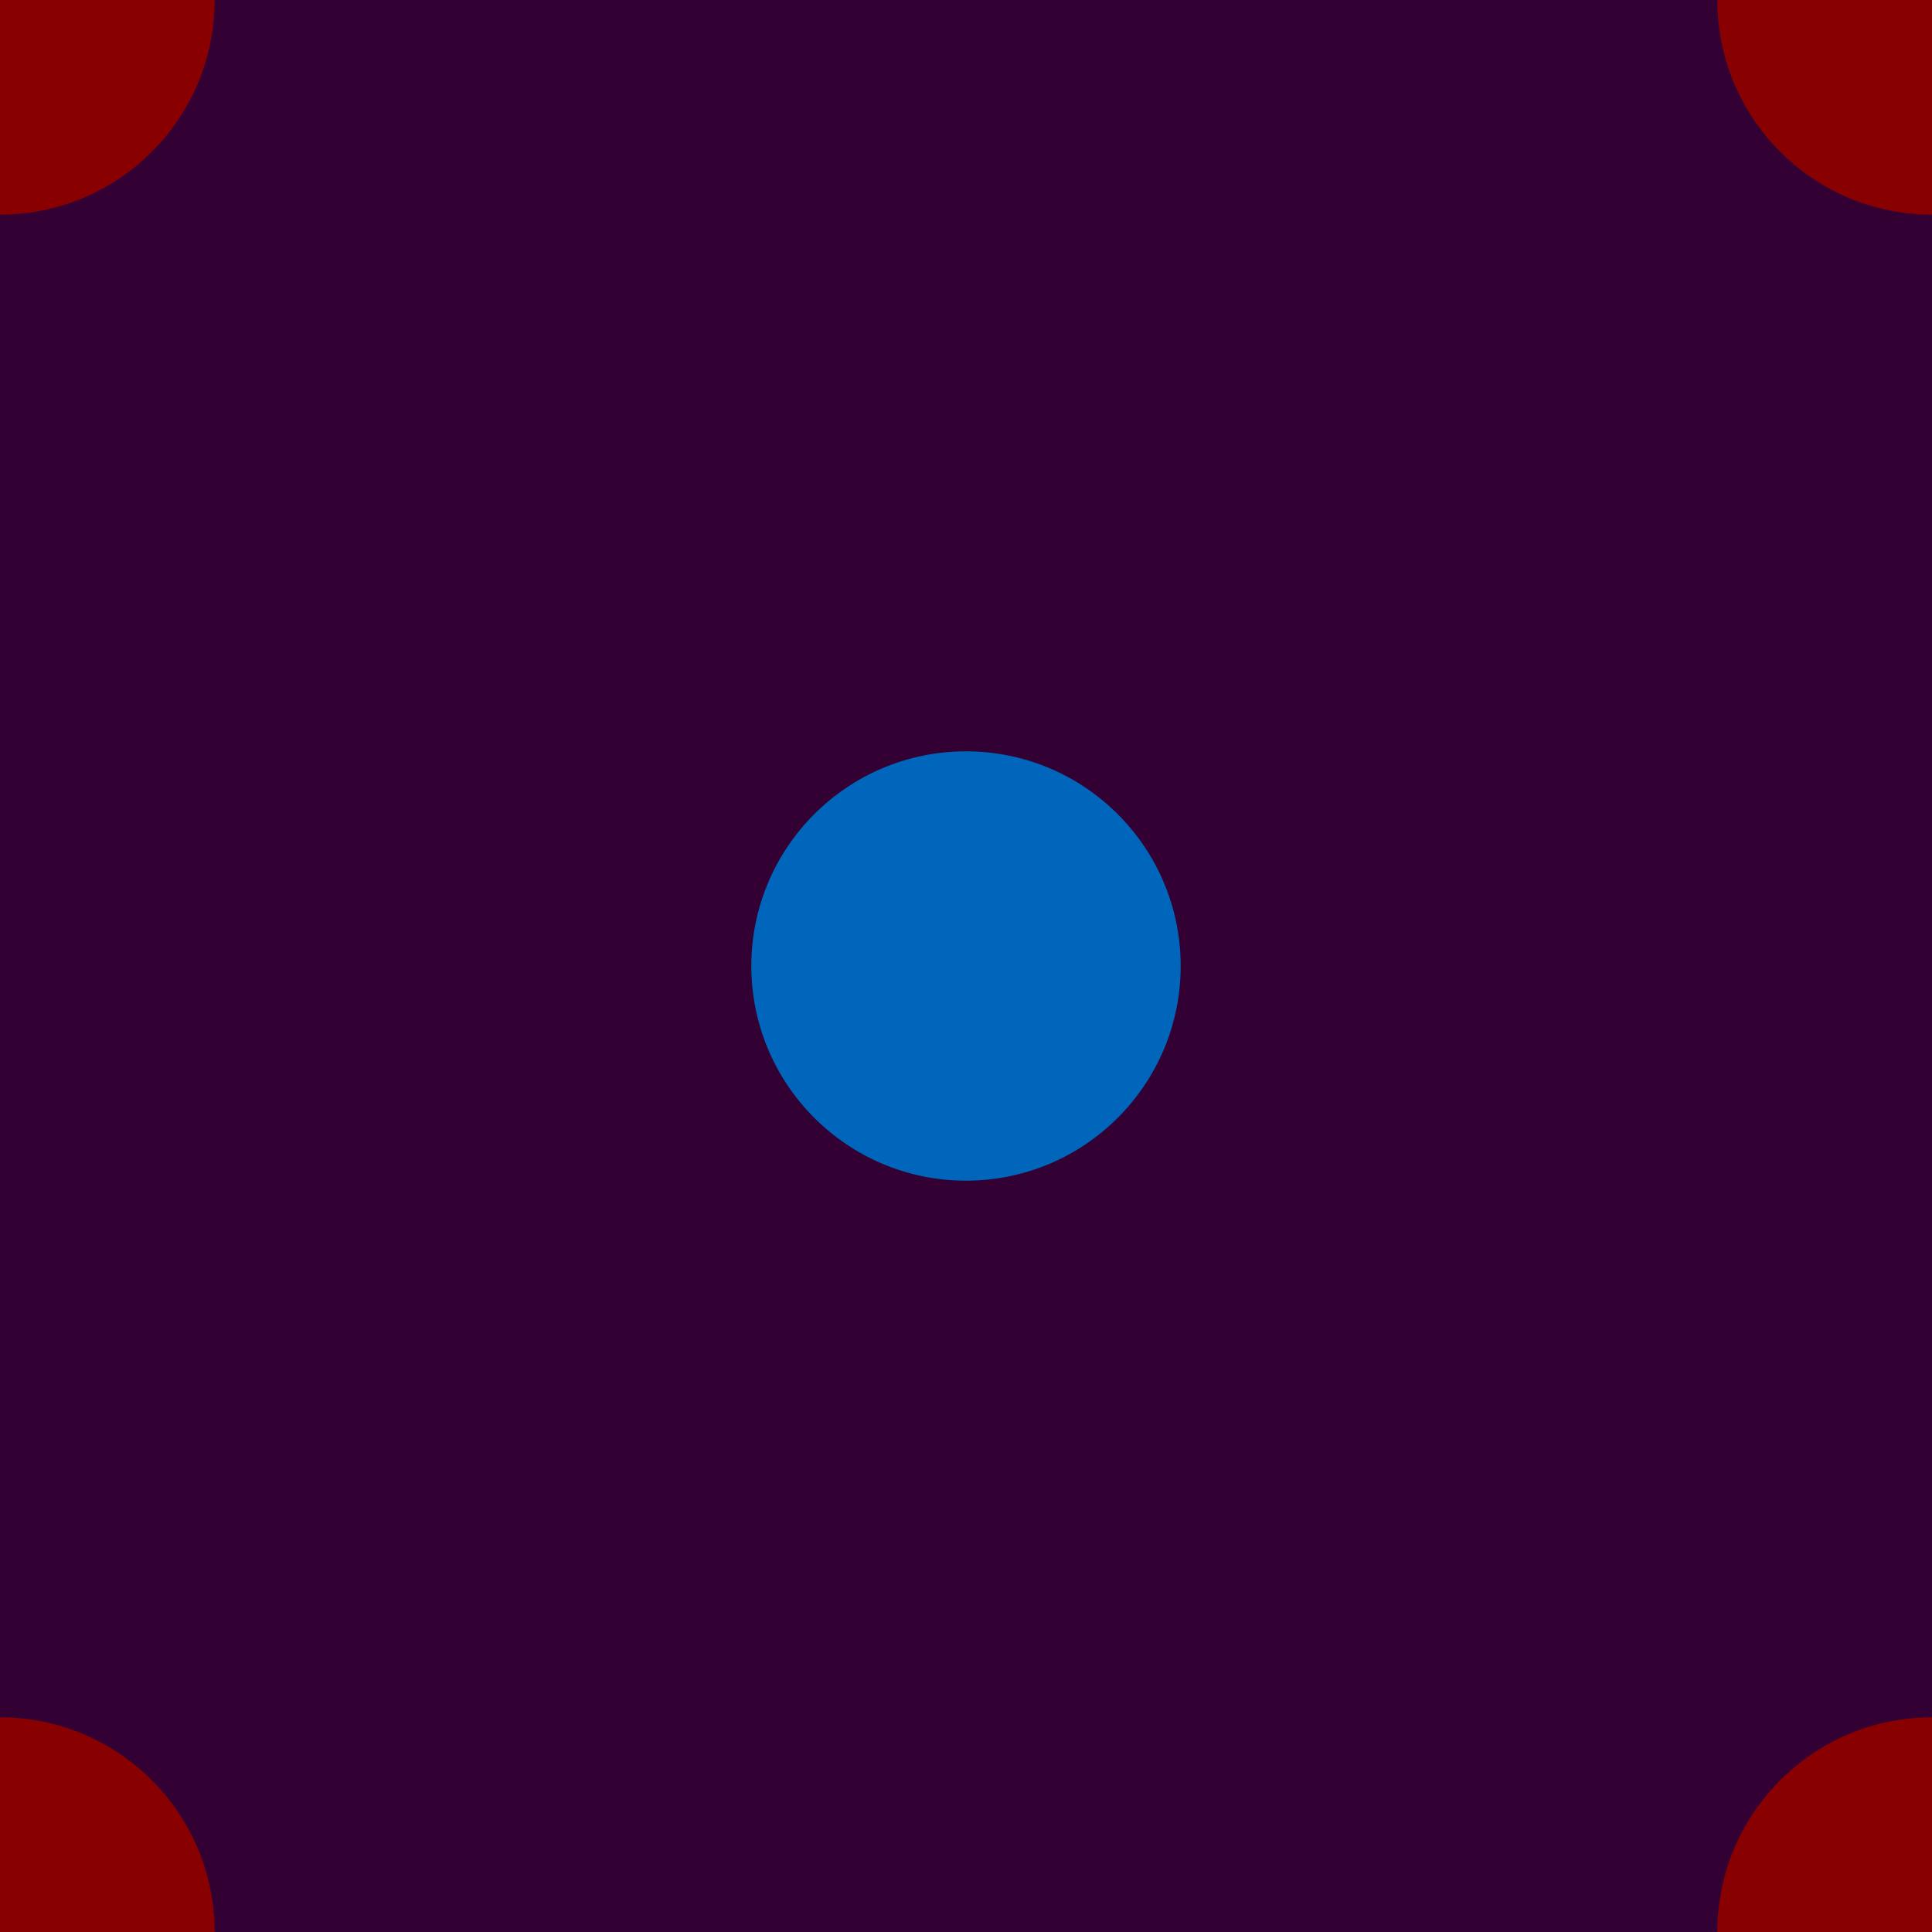
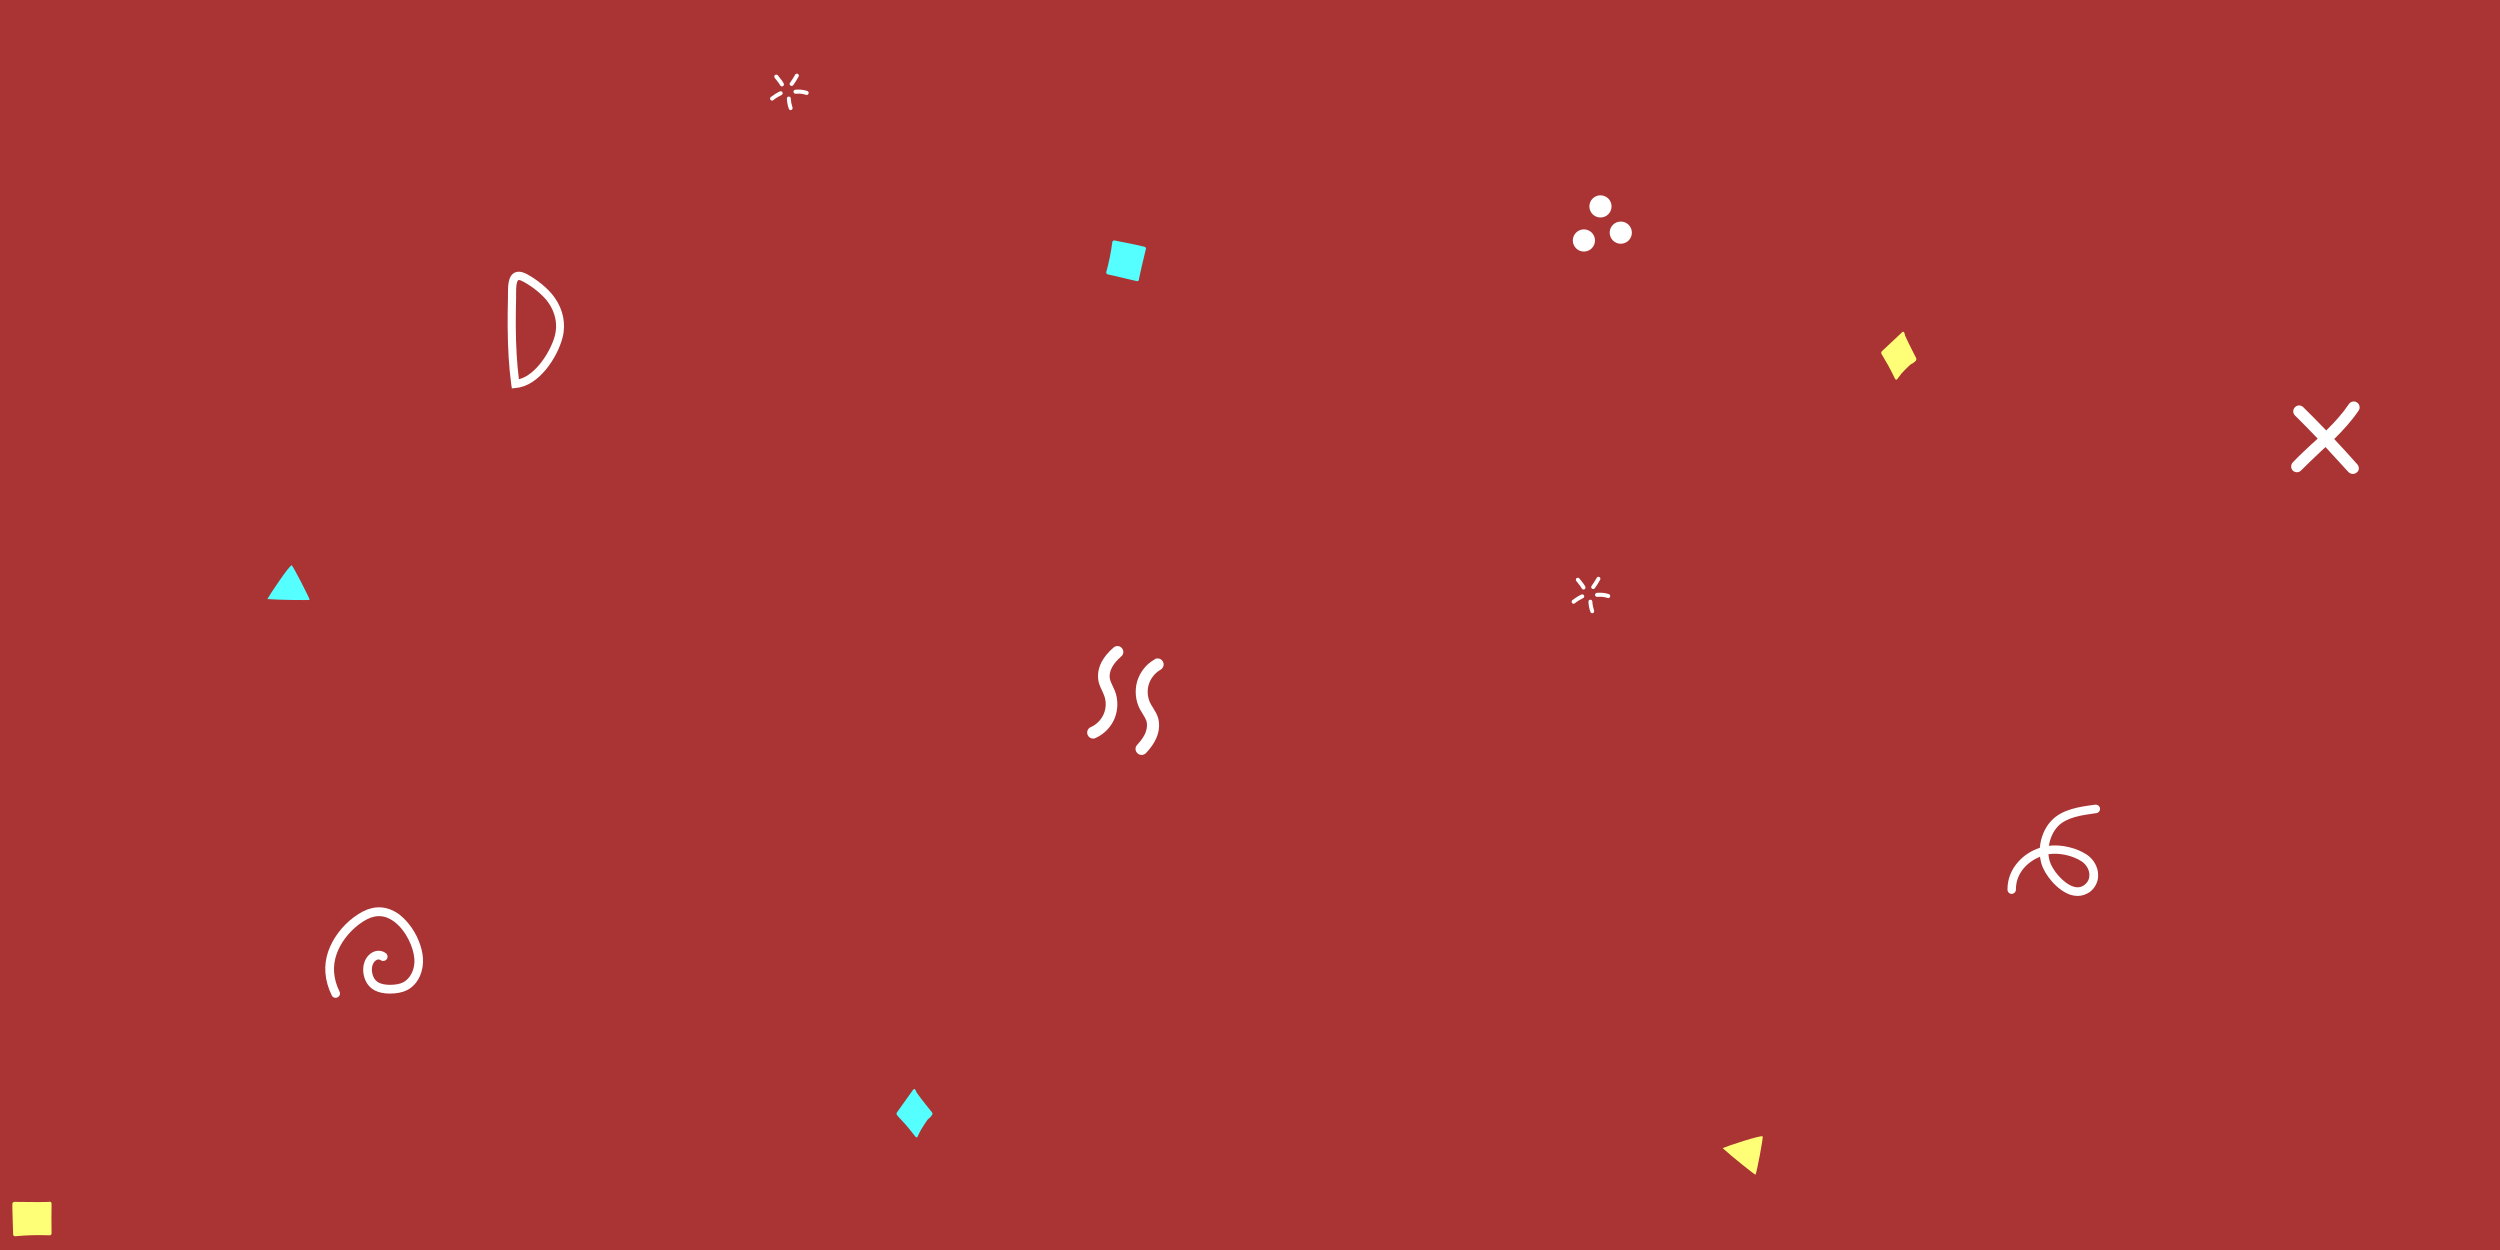
- <svg xmlns="http://www.w3.org/2000/svg" width="90" height="90" viewBox="0 0 90 90">
-   <rect fill="#330033" width="90" height="90" />
-   <circle fill="#06B" cx="45" cy="45" r="10" />
-   <g fill="#800" fill-opacity="1">
-     <circle cx="0" cy="90" r="10" />
-     <circle cx="90" cy="90" r="10" />
-     <circle cx="90" cy="0" r="10" />
-     <circle cx="0" cy="0" r="10" />
+ <svg xmlns="http://www.w3.org/2000/svg" width="300" height="150" viewBox="0 0 1600 800">
+   <rect fill="#aa3333" width="1600" height="800" />
+   <path fill="#FF7" d="M1102.5 734.8c2.5-1.2 24.8-8.6 25.6-7.5.5.7-3.9 23.8-4.6 24.5C1123.3 752.1 1107.5 739.5 1102.5 734.8zM1226.3 229.1c0-.1-4.9-9.4-7-14.2-.1-.3-.3-1.1-.4-1.6-.1-.4-.3-.7-.6-.9-.3-.2-.6-.1-.8.1l-13.1 12.3c0 0 0 0 0 0-.2.2-.3.5-.4.8 0 .3 0 .7.2 1 .1.1 1.4 2.5 2.1 3.6 2.4 3.7 6.5 12.1 6.5 12.2.2.3.4.5.7.6.3 0 .5-.1.7-.3 0 0 1.8-2.5 2.7-3.6 1.5-1.6 3-3.2 4.6-4.7 1.2-1.2 1.6-1.4 2.1-1.6.5-.3 1.1-.5 2.5-1.9C1226.5 230.4 1226.6 229.6 1226.3 229.1zM33 770.3C33 770.3 33 770.3 33 770.3c0-.7-.5-1.2-1.2-1.2-.1 0-.3 0-.4.1-1.6.2-14.3.1-22.2 0-.3 0-.6.1-.9.4-.2.2-.4.5-.4.9 0 .2 0 4.9.1 5.9l.4 13.6c0 .3.2.6.4.9.2.2.5.3.8.3 0 0 .1 0 .1 0 7.3-.7 14.7-.9 22-.6.3 0 .7-.1.9-.3.2-.2.4-.6.4-.9C32.9 783.3 32.9 776.2 33 770.3z" />
+   <path fill="#5ff" d="M171.1 383.4c1.3-2.5 14.3-22 15.6-21.6.8.3 11.5 21.2 11.5 22.1C198.1 384.2 177.9 384 171.1 383.4zM596.4 711.8c-.1-.1-6.7-8.2-9.7-12.5-.2-.3-.5-1-.7-1.5-.2-.4-.4-.7-.7-.8-.3-.1-.6 0-.8.3L574 712c0 0 0 0 0 0-.2.2-.2.5-.2.9 0 .3.2.7.4.9.1.1 1.8 2.2 2.8 3.1 3.1 3.1 8.8 10.5 8.9 10.6.2.3.5.4.8.4.3 0 .5-.2.6-.5 0 0 1.2-2.8 2-4.1 1.1-1.9 2.3-3.7 3.5-5.5.9-1.4 1.3-1.7 1.7-2 .5-.4 1-.7 2.1-2.4C596.9 713.1 596.8 712.3 596.4 711.8zM727.5 179.9C727.5 179.9 727.5 179.9 727.5 179.9c.6.2 1.3-.2 1.4-.8 0-.1 0-.2 0-.4.2-1.4 2.8-12.6 4.5-19.5.1-.3 0-.6-.2-.8-.2-.3-.5-.4-.8-.5-.2 0-4.7-1.1-5.7-1.3l-13.4-2.7c-.3-.1-.7 0-.9.2-.2.2-.4.4-.5.6 0 0 0 .1 0 .1-.8 6.5-2.2 13.1-3.9 19.4-.1.3 0 .6.2.9.2.3.5.4.8.5C714.8 176.9 721.7 178.5 727.5 179.9zM728.5 178.1c-.1-.1-.2-.2-.4-.2C728.3 177.9 728.4 178 728.5 178.1z" />
+   <g fill="#FFF">
+     <path d="M699.6 472.7c-1.5 0-2.8-.8-3.5-2.3-.8-1.9 0-4.2 1.9-5 3.7-1.6 6.8-4.7 8.4-8.5 1.6-3.8 1.7-8.1.2-11.9-.3-.9-.8-1.8-1.2-2.8-.8-1.7-1.8-3.7-2.3-5.9-.9-4.1-.2-8.6 2-12.8 1.7-3.1 4.1-6.1 7.6-9.1 1.6-1.4 4-1.2 5.3.4 1.4 1.6 1.2 4-.4 5.3-2.8 2.5-4.7 4.7-5.9 7-1.4 2.6-1.9 5.3-1.3 7.6.3 1.4 1 2.8 1.7 4.3.5 1.1 1 2.2 1.5 3.3 2.1 5.6 2 12-.3 17.6-2.3 5.5-6.8 10.1-12.3 12.5C700.6 472.6 700.1 472.7 699.6 472.7zM740.4 421.4c1.5-.2 3 .5 3.8 1.9 1.1 1.8.4 4.2-1.4 5.3-3.7 2.1-6.4 5.6-7.6 9.5-1.2 4-.8 8.4 1.1 12.1.4.9 1 1.7 1.6 2.7 1 1.7 2.2 3.5 3 5.7 1.4 4 1.2 8.7-.6 13.2-1.4 3.4-3.5 6.6-6.8 10.1-1.5 1.6-3.9 1.7-5.5.2-1.6-1.4-1.7-3.9-.2-5.4 2.6-2.8 4.3-5.3 5.3-7.7 1.1-2.8 1.3-5.6.5-7.9-.5-1.3-1.3-2.7-2.2-4.1-.6-1-1.3-2.1-1.9-3.2-2.8-5.4-3.4-11.9-1.7-17.8 1.8-5.9 5.8-11 11.2-14C739.4 421.6 739.9 421.4 740.4 421.4zM261.3 590.9c5.7 6.8 9 15.7 9.4 22.4.5 7.3-2.4 16.4-10.2 20.4-3 1.5-6.7 2.2-11.2 2.2-7.9-.1-12.9-2.9-15.4-8.4-2.1-4.7-2.3-11.4 1.8-15.9 3.2-3.5 7.8-4.1 11.2-1.6 1.2.9 1.5 2.7.6 3.9-.9 1.2-2.7 1.5-3.9.6-1.8-1.3-3.6.6-3.8.8-2.4 2.6-2.1 7-.8 9.9 1.5 3.4 4.7 5 10.4 5.1 3.6 0 6.4-.5 8.6-1.6 4.7-2.4 7.7-8.6 7.2-15-.5-7.3-5.3-18.2-13-23.9-4.2-3.1-8.5-4.1-12.9-3.1-3.1.7-6.2 2.4-9.7 5-6.6 5.1-11.7 11.8-14.2 19-2.7 7.7-2.1 15.8 1.9 23.9.7 1.4.1 3.1-1.3 3.7-1.4.7-3.1.1-3.7-1.3-4.6-9.4-5.4-19.2-2.2-28.2 2.9-8.2 8.6-15.9 16.1-21.6 4.1-3.1 8-5.1 11.8-6 6-1.4 12 0 17.5 4C257.6 586.9 259.6 588.8 261.3 590.9z" />
+     <circle cx="1013.7" cy="153.9" r="7.1" />
+     <circle cx="1024.3" cy="132.1" r="7.1" />
+     <circle cx="1037.3" cy="148.9" r="7.1" />
+     <path d="M1508.7 297.2c-4.8-5.4-9.7-10.8-14.8-16.2 5.6-5.6 11.1-11.5 15.6-18.2 1.2-1.7.7-4.1-1-5.2-1.7-1.2-4.1-.7-5.2 1-4.2 6.2-9.1 11.6-14.5 16.9-4.8-5-9.7-10-14.7-14.9-1.5-1.5-3.9-1.5-5.3 0-1.5 1.5-1.5 3.9 0 5.3 4.9 4.8 9.7 9.8 14.5 14.8-1.1 1.1-2.3 2.2-3.5 3.2-4.1 3.8-8.4 7.8-12.4 12-1.4 1.5-1.4 3.8 0 5.3 0 0 0 0 0 0 1.5 1.4 3.9 1.4 5.3-.1 3.9-4 8.1-7.9 12.1-11.7 1.2-1.1 2.3-2.2 3.5-3.3 4.9 5.3 9.8 10.6 14.6 15.9.1.1.1.1.2.2 1.4 1.4 3.7 1.5 5.2.2C1510 301.2 1510.1 298.8 1508.7 297.2zM327.6 248.6l-.4-2.6c-1.5-11.1-2.2-23.2-2.3-37 0-5.5 0-11.5.2-18.5 0-.7 0-1.5 0-2.3 0-5 0-11.2 3.9-13.5 2.2-1.3 5.1-1 8.5.9 5.7 3.1 13.2 8.7 17.5 14.9 5.5 7.8 7.3 16.9 5 25.7-3.2 12.3-15 31-30 32.1L327.6 248.6zM332.1 179.2c-.2 0-.3 0-.4.1-.1.1-.7.5-1.1 2.7-.3 1.9-.3 4.2-.3 6.3 0 .8 0 1.7 0 2.4-.2 6.9-.2 12.8-.2 18.3.1 12.5.7 23.5 2 33.7 11-2.7 20.4-18.1 23-27.8 1.9-7.2.4-14.8-4.2-21.3l0 0C347 188.1 340 183 335 180.3 333.6 179.5 332.6 179.2 332.1 179.2zM516.3 60.8c-.1 0-.2 0-.4-.1-2.4-.7-4-.9-6.7-.7-.7 0-1.3-.5-1.4-1.2 0-.7.5-1.3 1.2-1.4 3.1-.2 4.9 0 7.6.8.7.2 1.1.9.9 1.6C517.3 60.4 516.8 60.8 516.3 60.8zM506.1 70.5c-.5 0-1-.3-1.2-.8-.8-2.1-1.2-4.3-1.3-6.6 0-.7.5-1.3 1.2-1.3.7 0 1.3.5 1.3 1.2.1 2 .5 3.9 1.1 5.8.2.7-.1 1.4-.8 1.6C506.4 70.5 506.2 70.5 506.1 70.5zM494.1 64.4c-.4 0-.8-.2-1-.5-.4-.6-.3-1.4.2-1.8 1.8-1.4 3.7-2.6 5.8-3.6.6-.3 1.4 0 1.7.6.3.6 0 1.4-.6 1.7-1.9.9-3.7 2-5.3 3.3C494.7 64.3 494.4 64.4 494.1 64.4zM500.5 55.3c-.5 0-.9-.3-1.2-.7-.5-1-1.2-1.9-2.4-3.4-.3-.4-.7-.9-1.1-1.4-.4-.6-.3-1.4.2-1.8.6-.4 1.4-.3 1.8.2.4.5.8 1 1.1 1.4 1.3 1.6 2.1 2.6 2.7 3.9.3.6 0 1.4-.6 1.7C500.9 55.3 500.7 55.3 500.5 55.3zM506.7 55c-.3 0-.5-.1-.8-.2-.6-.4-.7-1.2-.3-1.8 1.2-1.7 2.3-3.4 3.3-5.2.3-.6 1.1-.9 1.7-.5.6.3.9 1.1.5 1.7-1 1.9-2.2 3.8-3.5 5.6C507.4 54.8 507.1 55 506.7 55zM1029.3 382.8c-.1 0-.2 0-.4-.1-2.4-.7-4-.9-6.7-.7-.7 0-1.3-.5-1.4-1.2 0-.7.5-1.3 1.2-1.4 3.1-.2 4.9 0 7.6.8.7.2 1.1.9.9 1.6C1030.3 382.4 1029.8 382.8 1029.3 382.8zM1019.1 392.5c-.5 0-1-.3-1.2-.8-.8-2.1-1.2-4.3-1.3-6.6 0-.7.5-1.3 1.2-1.3.7 0 1.3.5 1.3 1.2.1 2 .5 3.9 1.1 5.8.2.7-.1 1.4-.8 1.6C1019.4 392.5 1019.2 392.5 1019.1 392.5zM1007.1 386.4c-.4 0-.8-.2-1-.5-.4-.6-.3-1.4.2-1.8 1.8-1.4 3.7-2.6 5.8-3.6.6-.3 1.4 0 1.7.6.3.6 0 1.4-.6 1.7-1.9.9-3.7 2-5.3 3.3C1007.7 386.3 1007.4 386.4 1007.1 386.4zM1013.5 377.3c-.5 0-.9-.3-1.2-.7-.5-1-1.2-1.9-2.4-3.4-.3-.4-.7-.9-1.1-1.4-.4-.6-.3-1.4.2-1.8.6-.4 1.4-.3 1.8.2.4.5.8 1 1.1 1.4 1.3 1.6 2.1 2.6 2.7 3.9.3.6 0 1.4-.6 1.7C1013.9 377.3 1013.7 377.3 1013.5 377.3zM1019.7 377c-.3 0-.5-.1-.8-.2-.6-.4-.7-1.2-.3-1.8 1.2-1.7 2.3-3.4 3.3-5.2.3-.6 1.1-.9 1.7-.5.6.3.9 1.1.5 1.7-1 1.9-2.2 3.8-3.5 5.6C1020.4 376.8 1020.1 377 1019.7 377zM1329.7 573.4c-1.4 0-2.9-.2-4.5-.7-8.4-2.7-16.6-12.7-18.7-20-.4-1.4-.7-2.9-.9-4.4-8.1 3.3-15.5 10.6-15.4 21 0 1.5-1.2 2.7-2.7 2.8 0 0 0 0 0 0-1.5 0-2.7-1.2-2.7-2.7-.1-6.7 2.4-12.9 7-18 3.6-4 8.4-7.1 13.7-8.8.5-6.5 3.1-12.9 7.4-17.4 7-7.4 18.2-8.9 27.3-10.1l.7-.1c1.5-.2 2.9.9 3.1 2.3.2 1.5-.9 2.9-2.3 3.1l-.7.1c-8.6 1.2-18.4 2.5-24 8.4-3 3.2-5 7.7-5.7 12.4 7.9-1 17.7 1.3 24.3 5.7 4.3 2.9 7.1 7.8 7.2 12.7.2 4.3-1.7 8.3-5.2 11.1C1335.2 572.4 1332.6 573.4 1329.7 573.4zM1311 546.7c.1 1.5.4 3 .8 4.4 1.7 5.8 8.7 14.2 15.1 16.3 2.8.9 5.1.5 7.2-1.1 2.7-2.1 3.2-4.8 3.1-6.6-.1-3.2-2-6.4-4.8-8.3C1326.7 547.5 1317.7 545.6 1311 546.7z" />
  </g>
</svg>
